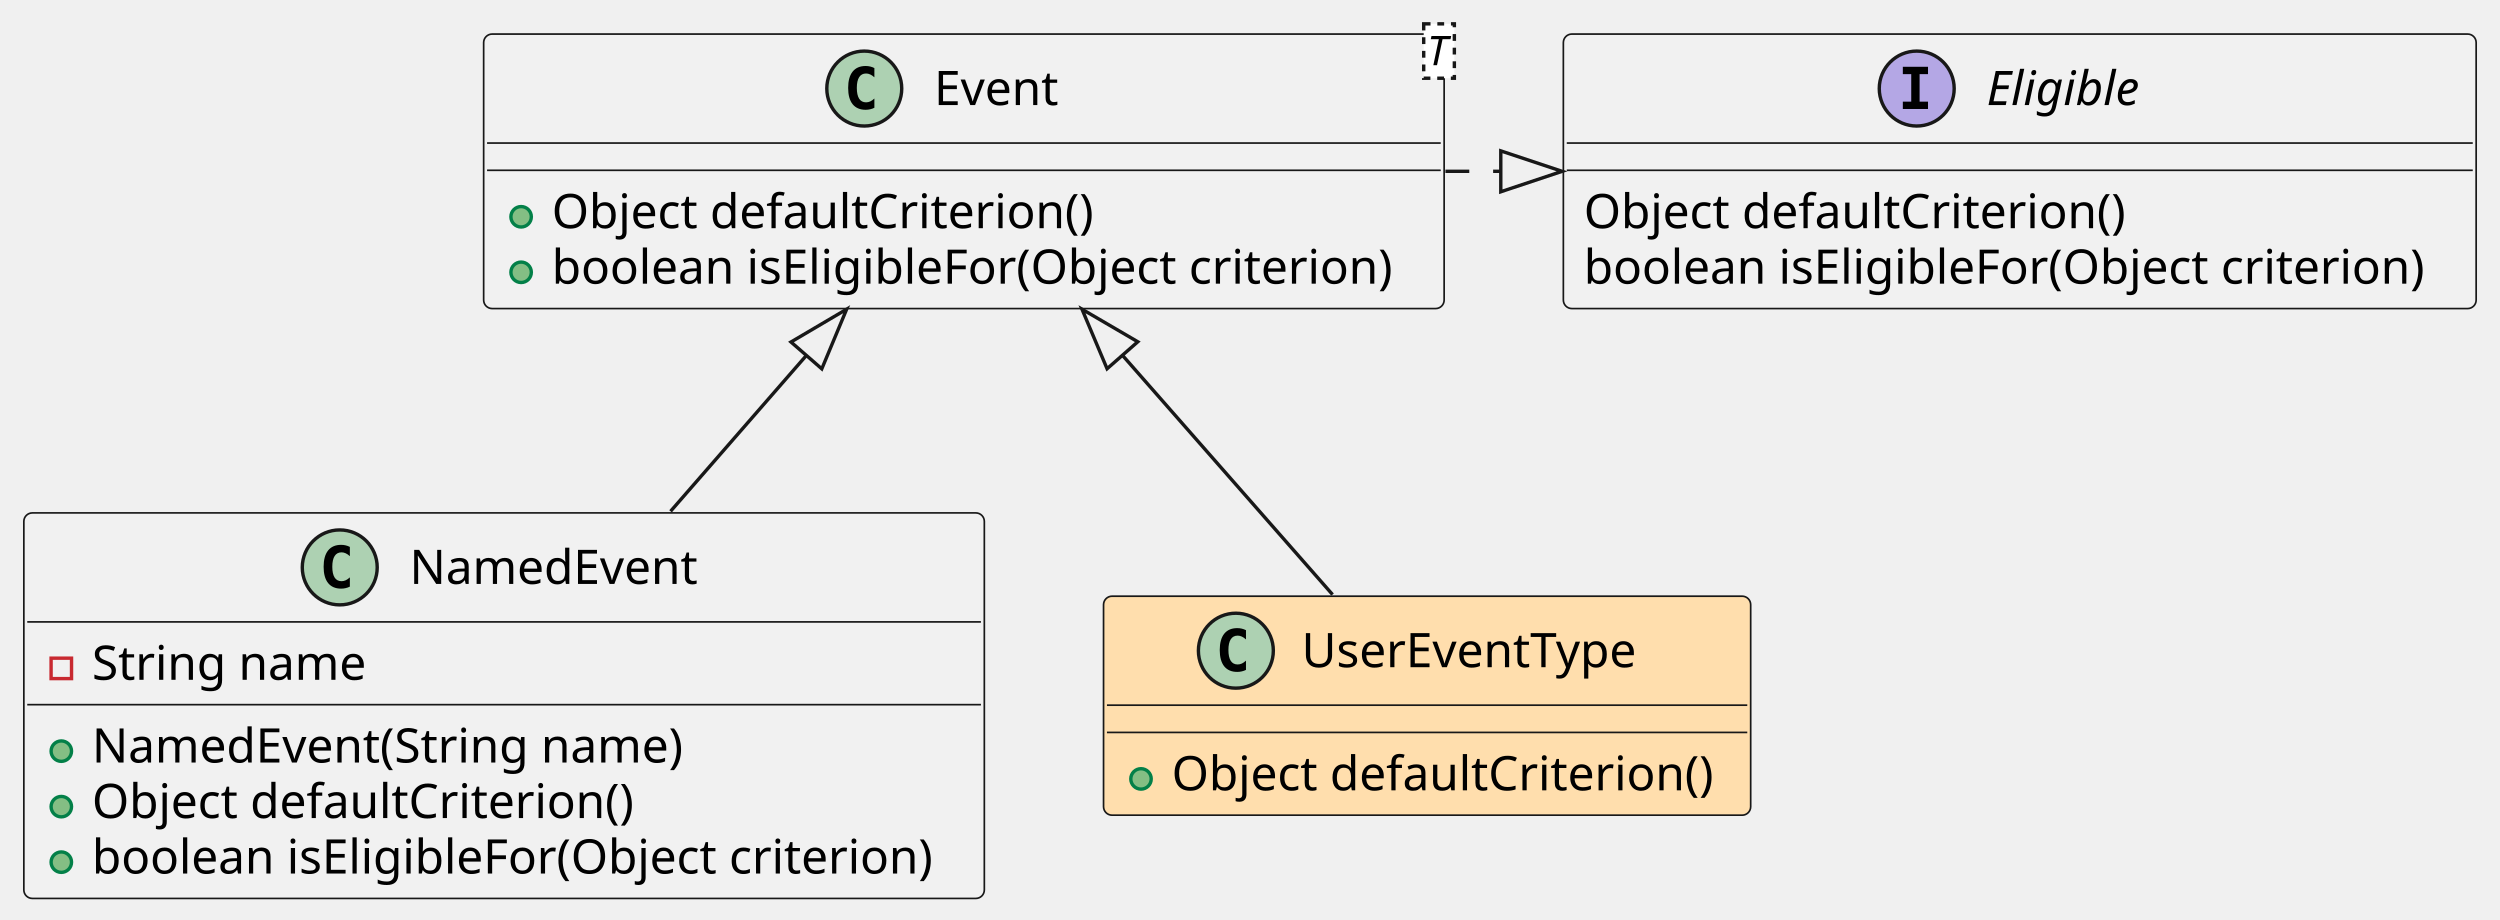
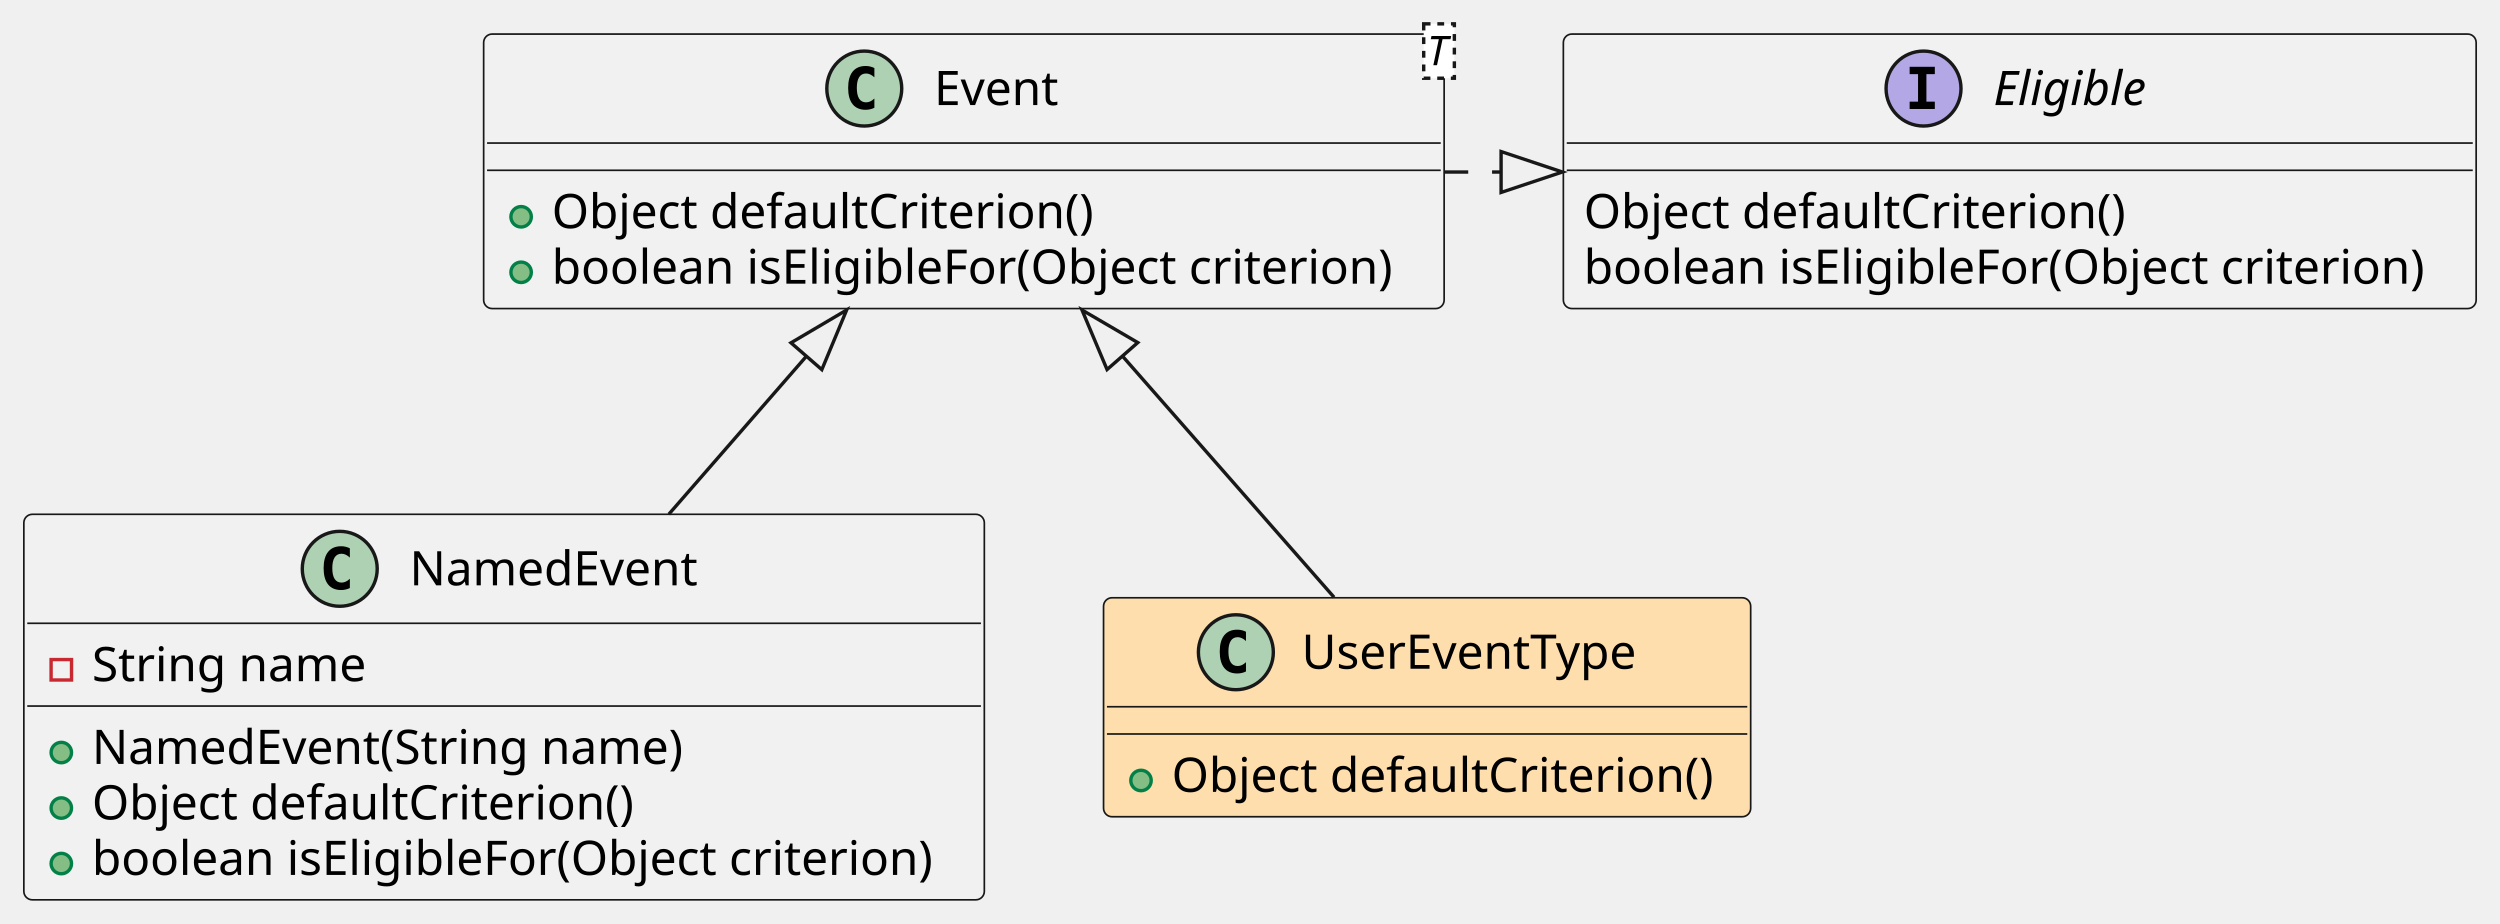
- <svg xmlns="http://www.w3.org/2000/svg" contentStyleType="text/css" height="270px" preserveAspectRatio="none" style="width:734px;height:270px;background:#FFFFFF;" version="1.1" viewBox="0 0 734 270" width="734px" zoomAndPan="magnify">
+ <svg xmlns="http://www.w3.org/2000/svg" contentStyleType="text/css" height="271px" preserveAspectRatio="none" style="width:734px;height:271px;background:#FFFFFF;" version="1.1" viewBox="0 0 734 271" width="734px" zoomAndPan="magnify">
  <defs />
  <g>
    <g id="elem_Eligible">
      <rect codeLine="1" fill="#F1F1F1" height="80.594" id="Eligible" rx="2.5" ry="2.5" style="stroke:#181818;stroke-width:0.5;" width="268" x="459" y="10" />
-       <ellipse cx="562.75" cy="26" fill="#B4A7E5" rx="11" ry="11" style="stroke:#181818;stroke-width:1.0;" />
-       <path d="M558.672,21.766 L558.672,19.609 L566.062,19.609 L566.062,21.766 L563.594,21.766 L563.594,29.844 L566.062,29.844 L566.062,32 L558.672,32 L558.672,29.844 L561.141,29.844 L561.141,21.766 L558.672,21.766 Z " fill="#000000" />
-       <text fill="#000000" font-family="sans-serif" font-size="14" font-style="italic" lengthAdjust="spacing" textLength="52" x="583.25" y="30.847">Eligible</text>
+       <ellipse cx="564.75" cy="26" fill="#B4A7E5" rx="11" ry="11" style="stroke:#181818;stroke-width:1.0;" />
+       <path d="M560.672,21.766 L560.672,19.609 L568.062,19.609 L568.062,21.766 L565.594,21.766 L565.594,29.844 L568.062,29.844 L568.062,32 L560.672,32 L560.672,29.844 L563.141,29.844 L563.141,21.766 L560.672,21.766 Z " fill="#000000" />
+       <text fill="#000000" font-family="sans-serif" font-size="14" font-style="italic" lengthAdjust="spacing" textLength="48" x="585.25" y="30.847">Eligible</text>
      <line style="stroke:#181818;stroke-width:0.5;" x1="460" x2="726" y1="42" y2="42" />
      <line style="stroke:#181818;stroke-width:0.5;" x1="460" x2="726" y1="50" y2="50" />
      <text fill="#000000" font-family="sans-serif" font-size="14" lengthAdjust="spacing" textLength="164" x="465" y="66.995">Object defaultCriterion()</text>
      <text fill="#000000" font-family="sans-serif" font-size="14" lengthAdjust="spacing" textLength="256" x="465" y="83.292">boolean isEligibleFor(Object criterion)</text>
    </g>
    <g id="elem_Event">
      <rect codeLine="6" fill="#F1F1F1" height="80.594" id="Event" rx="2.5" ry="2.5" style="stroke:#181818;stroke-width:0.5;" width="282" x="142" y="10" />
      <ellipse cx="253.75" cy="26" fill="#ADD1B2" rx="11" ry="11" style="stroke:#181818;stroke-width:1.0;" />
      <path d="M256.719,31.641 Q256.141,31.938 255.5,32.078 Q254.859,32.234 254.156,32.234 Q251.656,32.234 250.328,30.594 Q249.016,28.938 249.016,25.812 Q249.016,22.688 250.328,21.031 Q251.656,19.375 254.156,19.375 Q254.859,19.375 255.5,19.531 Q256.156,19.688 256.719,19.984 L256.719,22.703 Q256.094,22.125 255.5,21.859 Q254.906,21.578 254.281,21.578 Q252.938,21.578 252.25,22.656 Q251.562,23.719 251.562,25.812 Q251.562,27.906 252.25,28.984 Q252.938,30.047 254.281,30.047 Q254.906,30.047 255.5,29.781 Q256.094,29.5 256.719,28.922 L256.719,31.641 Z " fill="#000000" />
      <text fill="#000000" font-family="sans-serif" font-size="14" lengthAdjust="spacing" textLength="39" x="274.25" y="30.847">Event</text>
      <rect fill="#FFFFFF" height="15.969" style="stroke:#181818;stroke-width:1.0;stroke-dasharray:2.0,2.0;" width="9" x="418" y="7" />
      <text fill="#000000" font-family="sans-serif" font-size="12" font-style="italic" lengthAdjust="spacing" textLength="7" x="419" y="19.139">T</text>
      <line style="stroke:#181818;stroke-width:0.5;" x1="143" x2="423" y1="42" y2="42" />
      <line style="stroke:#181818;stroke-width:0.5;" x1="143" x2="423" y1="50" y2="50" />
      <ellipse cx="153" cy="63.648" fill="#84BE84" rx="3" ry="3" style="stroke:#038048;stroke-width:1.0;" />
      <text fill="#000000" font-family="sans-serif" font-size="14" lengthAdjust="spacing" textLength="164" x="162" y="66.995">Object defaultCriterion()</text>
      <ellipse cx="153" cy="79.945" fill="#84BE84" rx="3" ry="3" style="stroke:#038048;stroke-width:1.0;" />
      <text fill="#000000" font-family="sans-serif" font-size="14" lengthAdjust="spacing" textLength="256" x="162" y="83.292">boolean isEligibleFor(Object criterion)</text>
    </g>
    <g id="elem_NamedEvent">
-       <rect codeLine="13" fill="#F1F1F1" height="113.188" id="NamedEvent" rx="2.5" ry="2.5" style="stroke:#181818;stroke-width:0.5;" width="282" x="7" y="150.59" />
-       <ellipse cx="99.75" cy="166.59" fill="#ADD1B2" rx="11" ry="11" style="stroke:#181818;stroke-width:1.0;" />
-       <path d="M102.719,172.231 Q102.141,172.528 101.5,172.668 Q100.859,172.824 100.156,172.824 Q97.656,172.824 96.328,171.184 Q95.016,169.528 95.016,166.403 Q95.016,163.278 96.328,161.621 Q97.656,159.965 100.156,159.965 Q100.859,159.965 101.5,160.121 Q102.156,160.278 102.719,160.574 L102.719,163.293 Q102.094,162.715 101.5,162.449 Q100.906,162.168 100.281,162.168 Q98.938,162.168 98.25,163.246 Q97.562,164.309 97.562,166.403 Q97.562,168.496 98.25,169.574 Q98.938,170.637 100.281,170.637 Q100.906,170.637 101.5,170.371 Q102.094,170.09 102.719,169.512 L102.719,172.231 Z " fill="#000000" />
-       <text fill="#000000" font-family="sans-serif" font-size="14" lengthAdjust="spacing" textLength="88" x="120.25" y="171.437">NamedEvent</text>
-       <line style="stroke:#181818;stroke-width:0.5;" x1="8" x2="288" y1="182.59" y2="182.59" />
-       <rect fill="none" height="6" style="stroke:#C82930;stroke-width:1.0;" width="6" x="15" y="193.238" />
-       <text fill="#000000" font-family="sans-serif" font-size="14" lengthAdjust="spacing" textLength="83" x="27" y="199.585">String name</text>
-       <line style="stroke:#181818;stroke-width:0.5;" x1="8" x2="288" y1="206.887" y2="206.887" />
-       <ellipse cx="18" cy="220.535" fill="#84BE84" rx="3" ry="3" style="stroke:#038048;stroke-width:1.0;" />
-       <text fill="#000000" font-family="sans-serif" font-size="14" lengthAdjust="spacing" textLength="181" x="27" y="223.882">NamedEvent(String name)</text>
-       <ellipse cx="18" cy="236.832" fill="#84BE84" rx="3" ry="3" style="stroke:#038048;stroke-width:1.0;" />
-       <text fill="#000000" font-family="sans-serif" font-size="14" lengthAdjust="spacing" textLength="164" x="27" y="240.179">Object defaultCriterion()</text>
-       <ellipse cx="18" cy="253.129" fill="#84BE84" rx="3" ry="3" style="stroke:#038048;stroke-width:1.0;" />
-       <text fill="#000000" font-family="sans-serif" font-size="14" lengthAdjust="spacing" textLength="256" x="27" y="256.476">boolean isEligibleFor(Object criterion)</text>
+       <rect codeLine="13" fill="#F1F1F1" height="113.188" id="NamedEvent" rx="2.5" ry="2.5" style="stroke:#181818;stroke-width:0.5;" width="282" x="7" y="151" />
+       <ellipse cx="99.75" cy="167" fill="#ADD1B2" rx="11" ry="11" style="stroke:#181818;stroke-width:1.0;" />
+       <path d="M102.719,172.641 Q102.141,172.938 101.5,173.078 Q100.859,173.234 100.156,173.234 Q97.656,173.234 96.328,171.594 Q95.016,169.938 95.016,166.812 Q95.016,163.688 96.328,162.031 Q97.656,160.375 100.156,160.375 Q100.859,160.375 101.5,160.531 Q102.156,160.688 102.719,160.984 L102.719,163.703 Q102.094,163.125 101.5,162.859 Q100.906,162.578 100.281,162.578 Q98.938,162.578 98.25,163.656 Q97.562,164.719 97.562,166.812 Q97.562,168.906 98.25,169.984 Q98.938,171.047 100.281,171.047 Q100.906,171.047 101.5,170.781 Q102.094,170.5 102.719,169.922 L102.719,172.641 Z " fill="#000000" />
+       <text fill="#000000" font-family="sans-serif" font-size="14" lengthAdjust="spacing" textLength="88" x="120.25" y="171.847">NamedEvent</text>
+       <line style="stroke:#181818;stroke-width:0.5;" x1="8" x2="288" y1="183" y2="183" />
+       <rect fill="none" height="6" style="stroke:#C82930;stroke-width:1.0;" width="6" x="15" y="193.648" />
+       <text fill="#000000" font-family="sans-serif" font-size="14" lengthAdjust="spacing" textLength="83" x="27" y="199.995">String name</text>
+       <line style="stroke:#181818;stroke-width:0.5;" x1="8" x2="288" y1="207.297" y2="207.297" />
+       <ellipse cx="18" cy="220.945" fill="#84BE84" rx="3" ry="3" style="stroke:#038048;stroke-width:1.0;" />
+       <text fill="#000000" font-family="sans-serif" font-size="14" lengthAdjust="spacing" textLength="181" x="27" y="224.292">NamedEvent(String name)</text>
+       <ellipse cx="18" cy="237.242" fill="#84BE84" rx="3" ry="3" style="stroke:#038048;stroke-width:1.0;" />
+       <text fill="#000000" font-family="sans-serif" font-size="14" lengthAdjust="spacing" textLength="164" x="27" y="240.589">Object defaultCriterion()</text>
+       <ellipse cx="18" cy="253.539" fill="#84BE84" rx="3" ry="3" style="stroke:#038048;stroke-width:1.0;" />
+       <text fill="#000000" font-family="sans-serif" font-size="14" lengthAdjust="spacing" textLength="256" x="27" y="256.886">boolean isEligibleFor(Object criterion)</text>
    </g>
    <g id="elem_UserEventType">
-       <rect codeLine="21" fill="#FFDEAD" height="64.297" id="UserEventType" rx="2.5" ry="2.5" style="stroke:#181818;stroke-width:0.5;" width="190" x="324" y="175.04" />
-       <ellipse cx="362.85" cy="191.04" fill="#ADD1B2" rx="11" ry="11" style="stroke:#181818;stroke-width:1.0;" />
-       <path d="M365.819,196.681 Q365.241,196.977 364.6,197.118 Q363.959,197.274 363.256,197.274 Q360.756,197.274 359.428,195.634 Q358.116,193.977 358.116,190.852 Q358.116,187.727 359.428,186.071 Q360.756,184.415 363.256,184.415 Q363.959,184.415 364.6,184.571 Q365.256,184.727 365.819,185.024 L365.819,187.743 Q365.194,187.165 364.6,186.899 Q364.006,186.618 363.381,186.618 Q362.038,186.618 361.35,187.696 Q360.663,188.759 360.663,190.852 Q360.663,192.946 361.35,194.024 Q362.038,195.087 363.381,195.087 Q364.006,195.087 364.6,194.821 Q365.194,194.54 365.819,193.962 L365.819,196.681 Z " fill="#000000" />
-       <text fill="#000000" font-family="sans-serif" font-size="14" lengthAdjust="spacing" textLength="105" x="382.15" y="195.887">UserEventType</text>
-       <line style="stroke:#181818;stroke-width:0.5;" x1="325" x2="513" y1="207.04" y2="207.04" />
-       <line style="stroke:#181818;stroke-width:0.5;" x1="325" x2="513" y1="215.04" y2="215.04" />
-       <ellipse cx="335" cy="228.688" fill="#84BE84" rx="3" ry="3" style="stroke:#038048;stroke-width:1.0;" />
-       <text fill="#000000" font-family="sans-serif" font-size="14" lengthAdjust="spacing" textLength="164" x="344" y="232.035">Object defaultCriterion()</text>
+       <rect codeLine="21" fill="#FFDEAD" height="64.297" id="UserEventType" rx="2.5" ry="2.5" style="stroke:#181818;stroke-width:0.5;" width="190" x="324" y="175.5" />
+       <ellipse cx="362.85" cy="191.5" fill="#ADD1B2" rx="11" ry="11" style="stroke:#181818;stroke-width:1.0;" />
+       <path d="M365.819,197.141 Q365.241,197.438 364.6,197.578 Q363.959,197.734 363.256,197.734 Q360.756,197.734 359.428,196.094 Q358.116,194.438 358.116,191.312 Q358.116,188.188 359.428,186.531 Q360.756,184.875 363.256,184.875 Q363.959,184.875 364.6,185.031 Q365.256,185.188 365.819,185.484 L365.819,188.203 Q365.194,187.625 364.6,187.359 Q364.006,187.078 363.381,187.078 Q362.038,187.078 361.35,188.156 Q360.663,189.219 360.663,191.312 Q360.663,193.406 361.35,194.484 Q362.038,195.547 363.381,195.547 Q364.006,195.547 364.6,195.281 Q365.194,195 365.819,194.422 L365.819,197.141 Z " fill="#000000" />
+       <text fill="#000000" font-family="sans-serif" font-size="14" lengthAdjust="spacing" textLength="105" x="382.15" y="196.347">UserEventType</text>
+       <line style="stroke:#181818;stroke-width:0.5;" x1="325" x2="513" y1="207.5" y2="207.5" />
+       <line style="stroke:#181818;stroke-width:0.5;" x1="325" x2="513" y1="215.5" y2="215.5" />
+       <ellipse cx="335" cy="229.148" fill="#84BE84" rx="3" ry="3" style="stroke:#038048;stroke-width:1.0;" />
+       <text fill="#000000" font-family="sans-serif" font-size="14" lengthAdjust="spacing" textLength="164" x="344" y="232.495">Object defaultCriterion()</text>
    </g>
    <g id="link_Event_Eligible">
-       <path codeLine="11" d="M424.38,50.3 C435.79,50.3 429.21,50.3 440.63,50.3 " fill="none" id="Event-to-Eligible" style="stroke:#181818;stroke-width:1.0;stroke-dasharray:7.0,7.0;" />
-       <polygon fill="none" points="458.63,50.3,440.63,44.3,440.63,56.3,458.63,50.3" style="stroke:#181818;stroke-width:1.0;" />
+       <path codeLine="11" d="M424.07,50.5 C435.62,50.5 429.17,50.5 440.72,50.5 " fill="none" id="Event-to-Eligible" style="stroke:#181818;stroke-width:1.0;stroke-dasharray:7.0,7.0;" />
+       <polygon fill="none" points="458.72,50.5,440.72,44.5,440.72,56.5,458.72,50.5" style="stroke:#181818;stroke-width:1.0;" />
    </g>
    <g id="link_Event_NamedEvent">
-       <path codeLine="19" d="M236.756,104.352 C221.056,122.371 214.01,130.45 196.87,150.12 " fill="none" id="Event-backto-NamedEvent" style="stroke:#181818;stroke-width:1.0;" />
-       <polygon fill="none" points="248.58,90.78,232.232,100.41,241.28,108.293,248.58,90.78" style="stroke:#181818;stroke-width:1.0;" />
+       <path codeLine="19" d="M236.762,104.587 C220.912,122.797 213.63,131.15 196.36,150.98 " fill="none" id="Event-backto-NamedEvent" style="stroke:#181818;stroke-width:1.0;" />
+       <polygon fill="none" points="248.58,91.01,232.237,100.648,241.288,108.526,248.58,91.01" style="stroke:#181818;stroke-width:1.0;" />
    </g>
    <g id="link_Event_UserEventType">
-       <path codeLine="24" d="M329.546,104.306 C352.366,130.296 369.97,150.35 391.24,174.57 " fill="none" id="Event-backto-UserEventType" style="stroke:#181818;stroke-width:1.0;" />
-       <polygon fill="none" points="317.67,90.78,325.038,108.265,334.055,100.347,317.67,90.78" style="stroke:#181818;stroke-width:1.0;" />
+       <path codeLine="24" d="M329.542,104.54 C352.522,130.73 370.38,151.08 391.68,175.36 " fill="none" id="Event-backto-UserEventType" style="stroke:#181818;stroke-width:1.0;" />
+       <polygon fill="none" points="317.67,91.01,325.032,108.497,334.052,100.583,317.67,91.01" style="stroke:#181818;stroke-width:1.0;" />
    </g>
  </g>
</svg>
